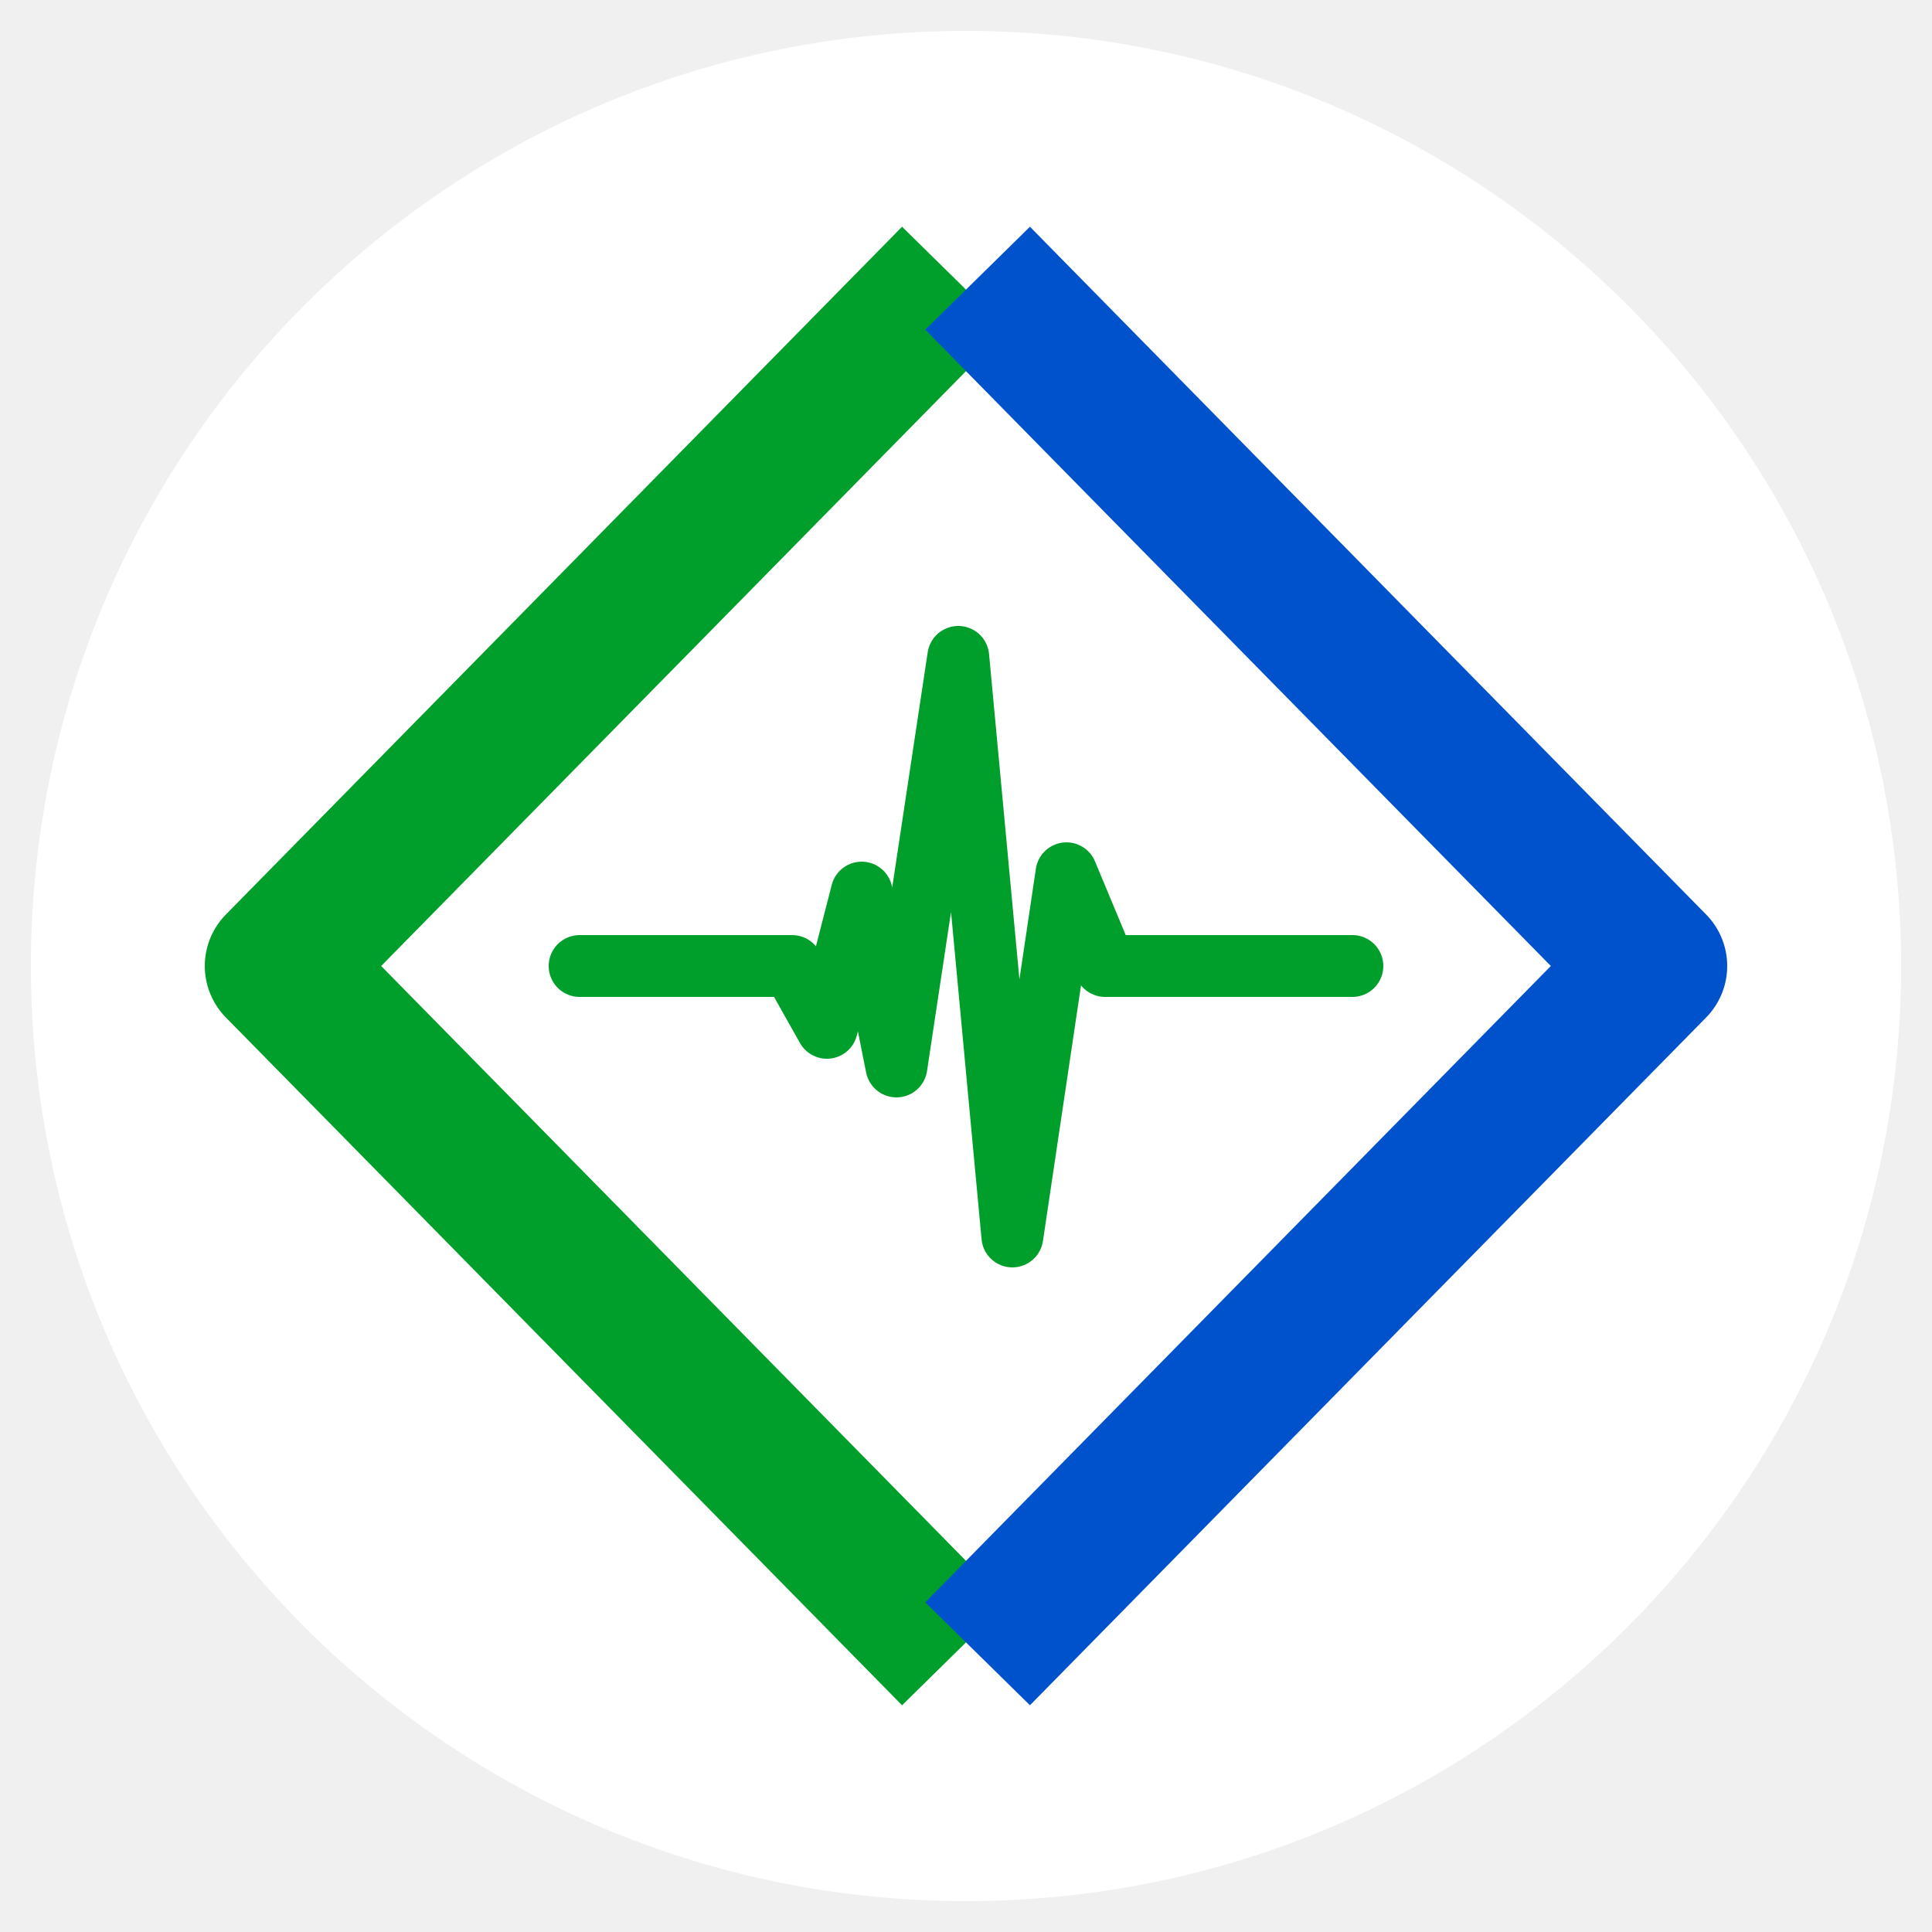
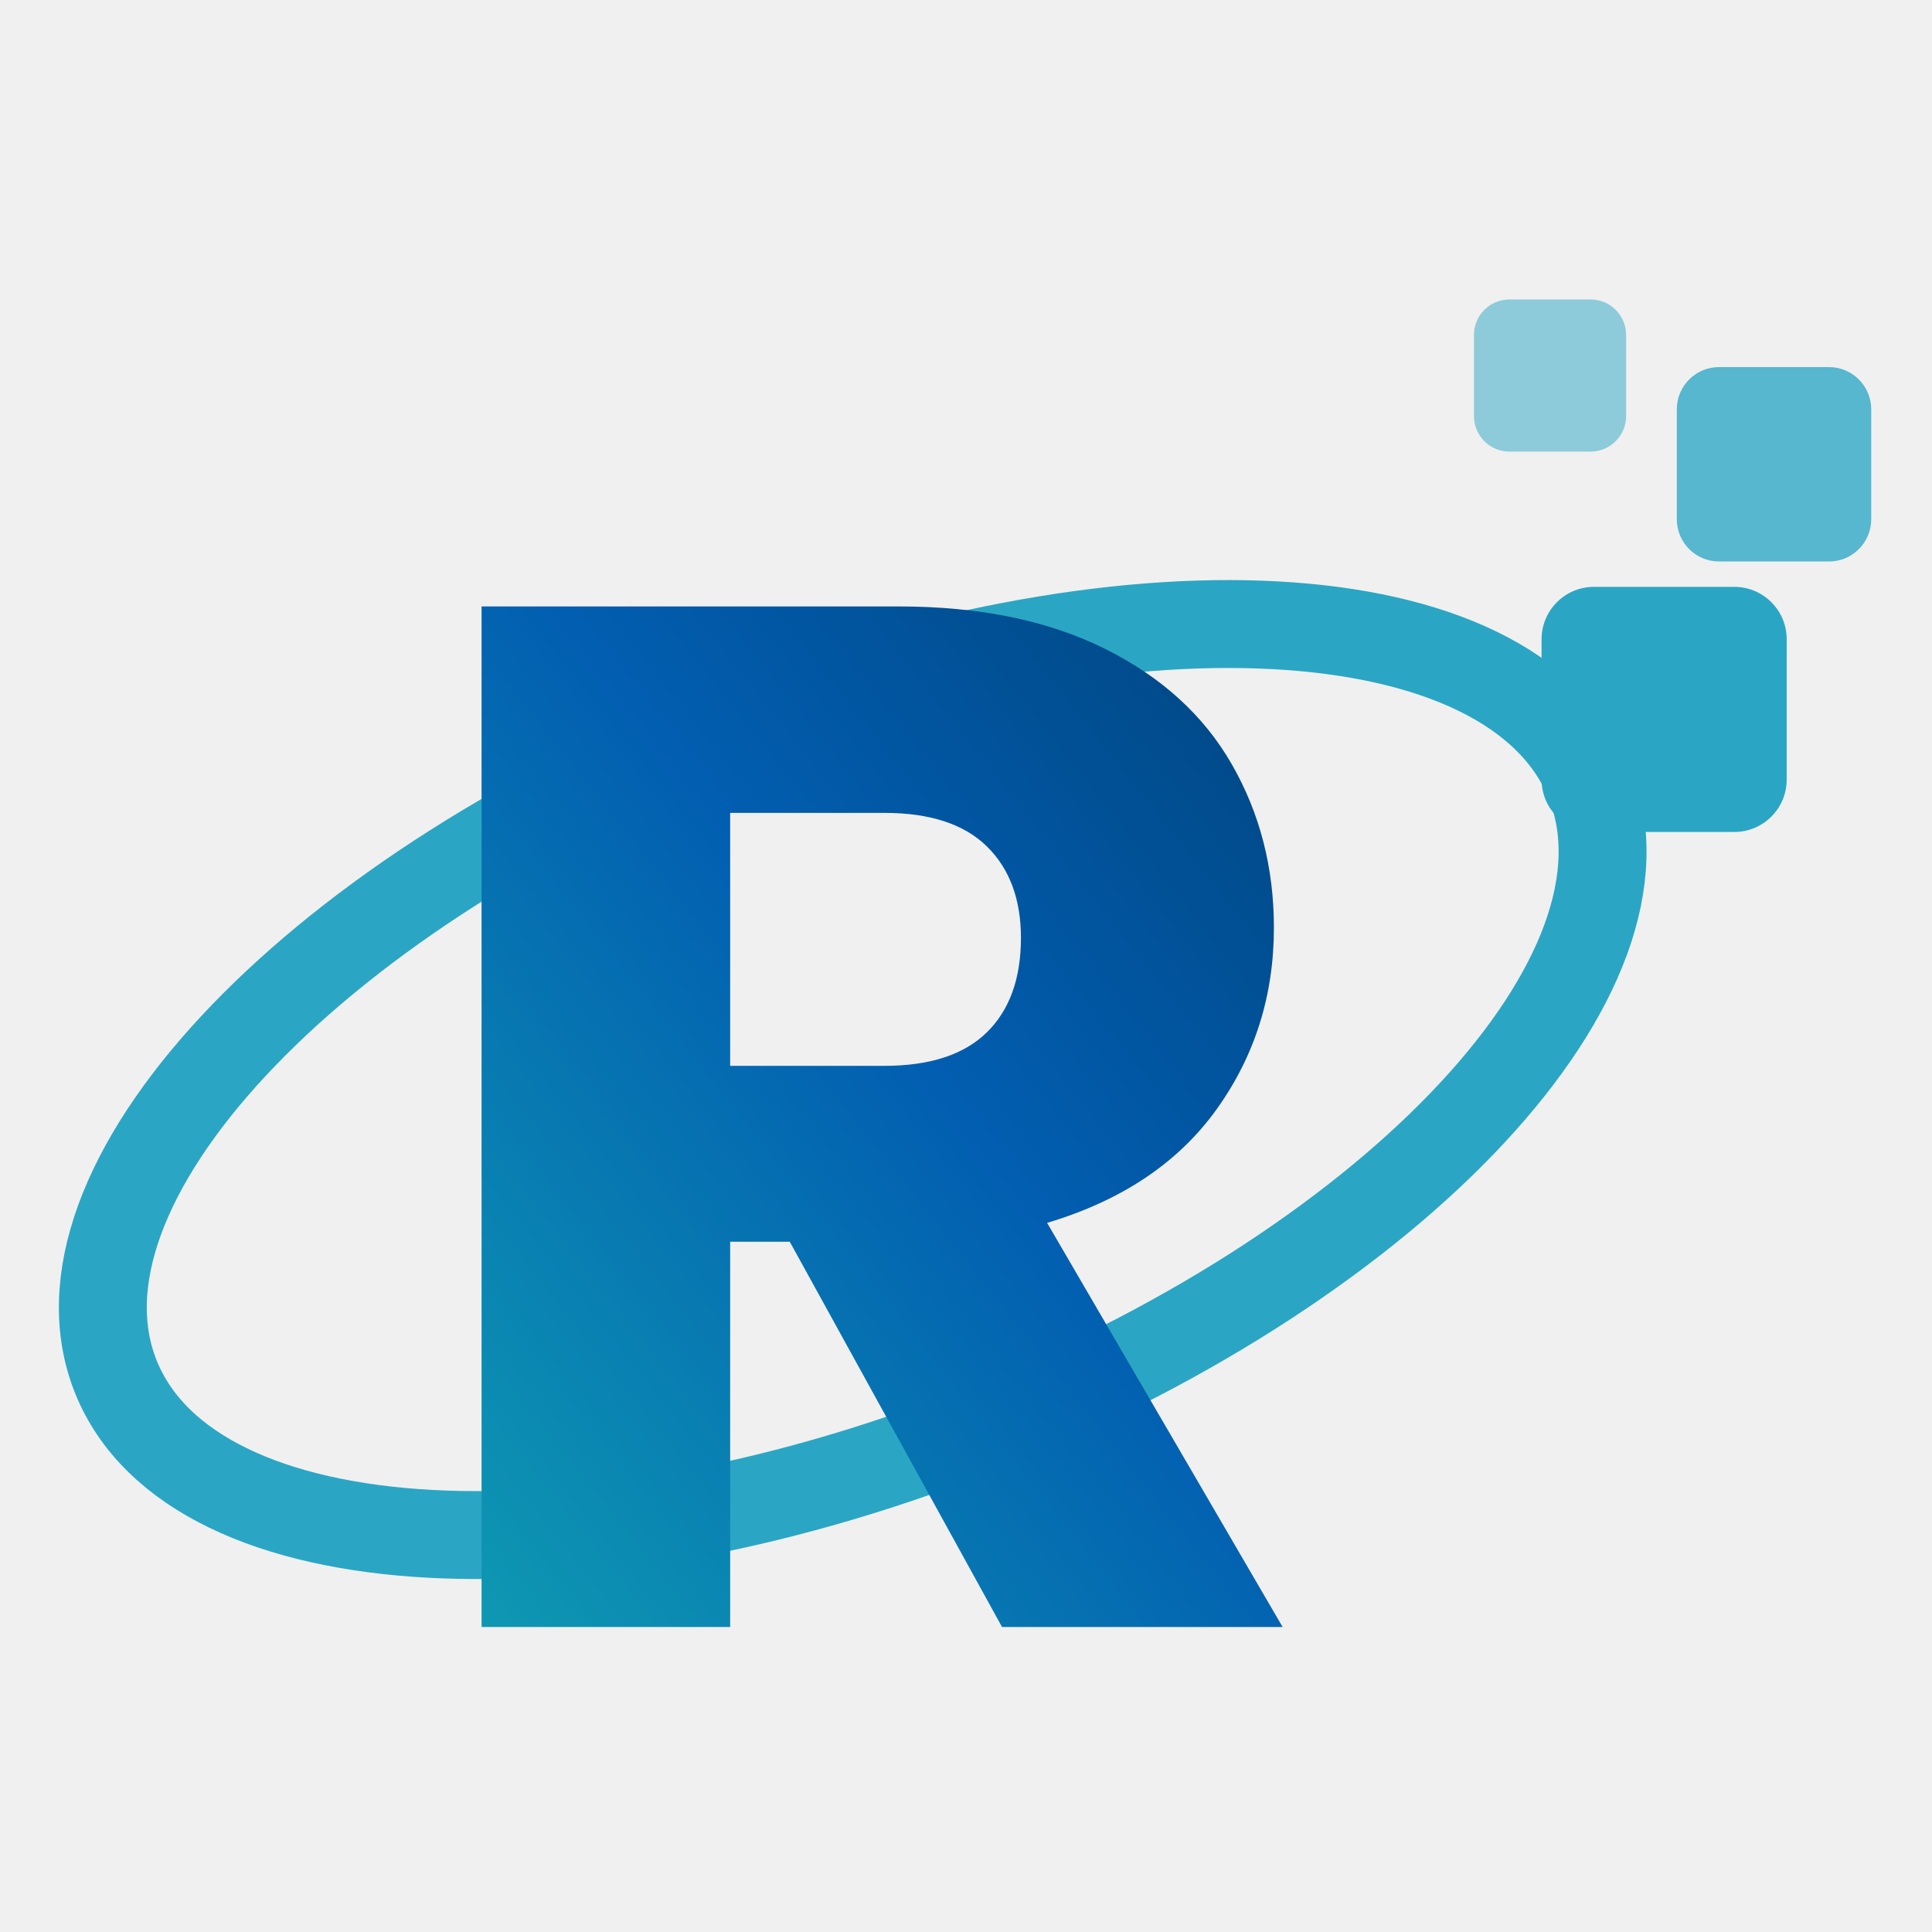
- <svg xmlns="http://www.w3.org/2000/svg" viewBox="0 0 500 500" role="img" aria-labelledby="harme-mark-title">
-   <circle cx="250" cy="250" r="242" fill="#FFFFFF" />
-   <path d="M 247,72 L 72,250 L 247,428" fill="none" stroke="#009E2B" stroke-width="38" stroke-linecap="butt" stroke-linejoin="round" />
-   <path d="M 253,72 L 428,250 L 253,428" fill="none" stroke="#0052CC" stroke-width="38" stroke-linecap="butt" stroke-linejoin="round" />
-   <path d="M 150,250            L 205,250            L 214,266            L 223,231            L 232,276            L 248,170            L 262,320            L 276,226            L 286,250            L 350,250" fill="none" stroke="#009E2B" stroke-width="16" stroke-linecap="round" stroke-linejoin="round" />
+ <svg xmlns="http://www.w3.org/2000/svg" viewBox="297 54 480 480" role="img" aria-labelledby="rdx-mark-title">
+   <defs>
+     <linearGradient id="rdx-mark" x1="0" y1="0" x2="1" y2="1">
+       <stop offset="0" stop-color="#0E98B2" />
+       <stop offset="0.55" stop-color="#025EB1" />
+       <stop offset="1" stop-color="#004580" />
+     </linearGradient>
+   </defs>
+   <g transform="rotate(-22 512.00 330.00)">
+     <ellipse cx="512.00" cy="321.60" rx="197.40" ry="92.40" fill="none" stroke="#2AA6C4" stroke-width="21.84" />
+   </g>
+   <g fill="url(#rdx-mark)" transform="translate(394.25 458.23) scale(0.3612 -0.3612)">
+     <path d="M420 0 274 265H233V0H62V702H349Q432 702 490.5 673.0Q549 644 578.0 593.5Q607 543 607 481Q607 411 567.5 356.0Q528 301 451 278L613 0ZM233 386H339Q386 386 409.5 409.0Q433 432 433 474Q433 514 409.5 537.0Q386 560 339 560H233Z" transform="translate(0.00 0)" />
+   </g>
+   <rect x="663.20" y="128.40" width="37.80" height="37.80" rx="8.82" fill="#2AA6C4" opacity="0.5" />
+   <rect x="713.60" y="145.20" width="48.30" height="48.30" rx="10.50" fill="#2AA6C4" opacity="0.78" />
+   <rect x="680.00" y="199.80" width="60.90" height="60.90" rx="13.02" fill="#2AA6C4" />
</svg>
